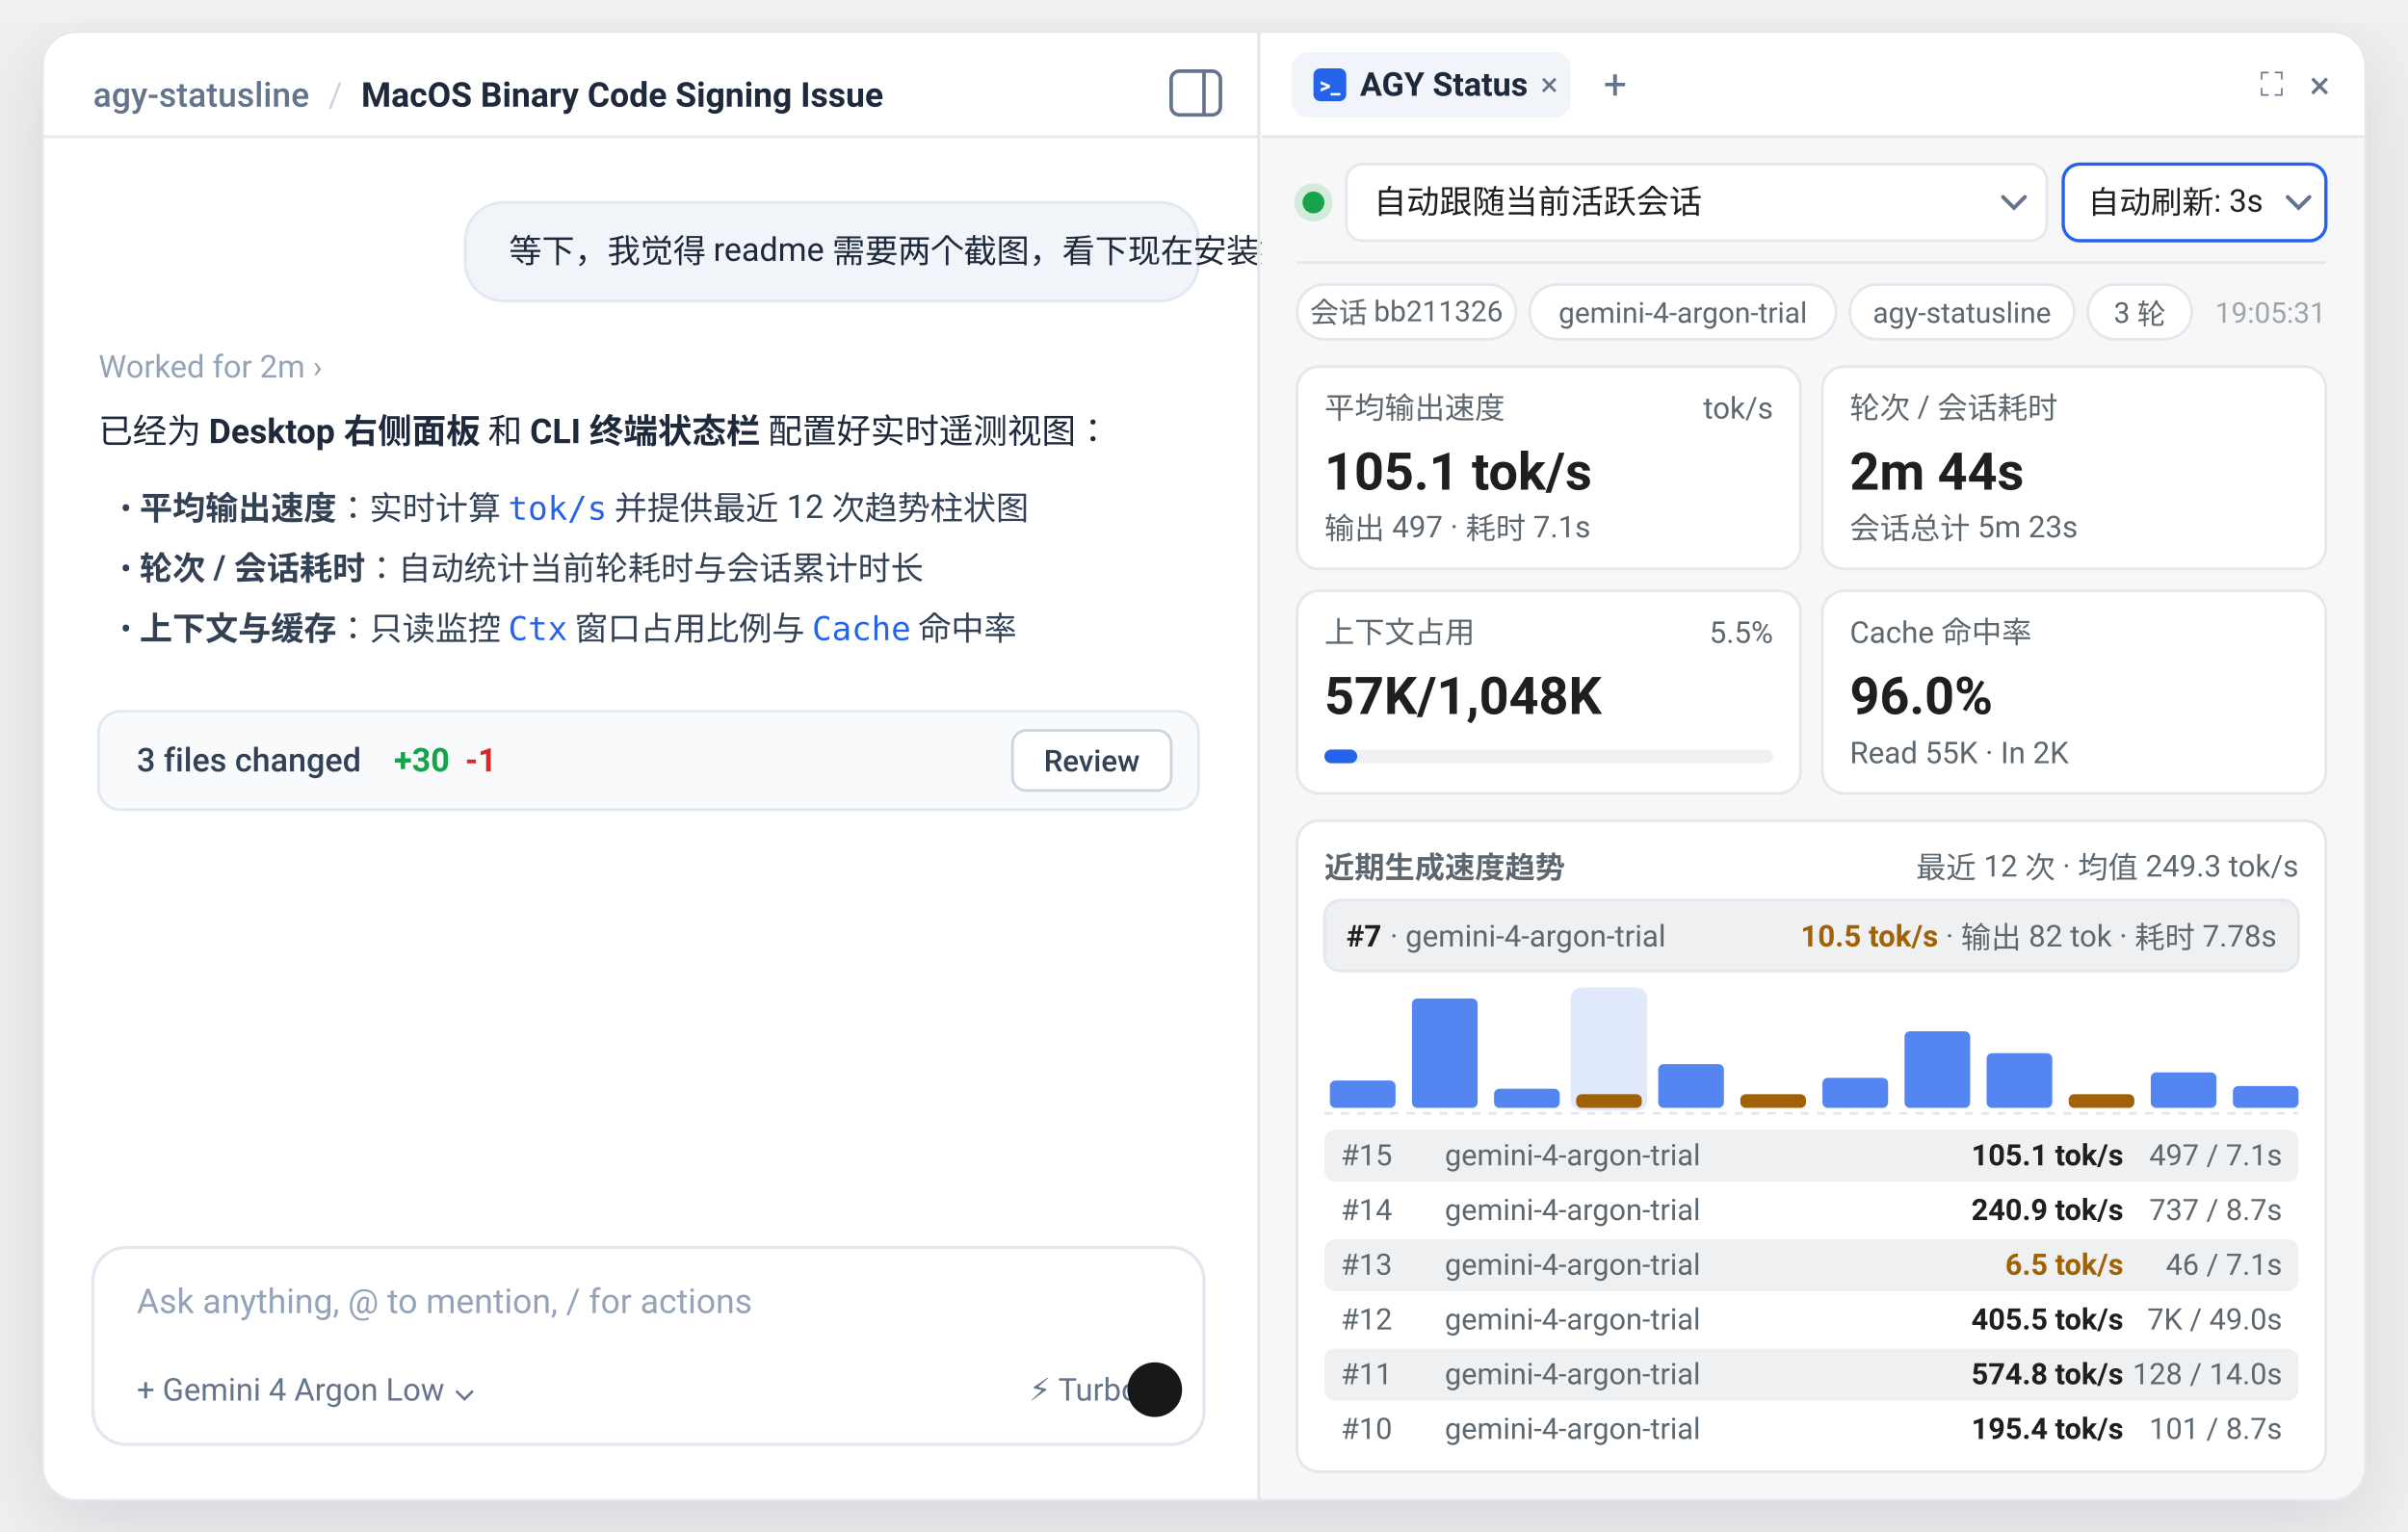
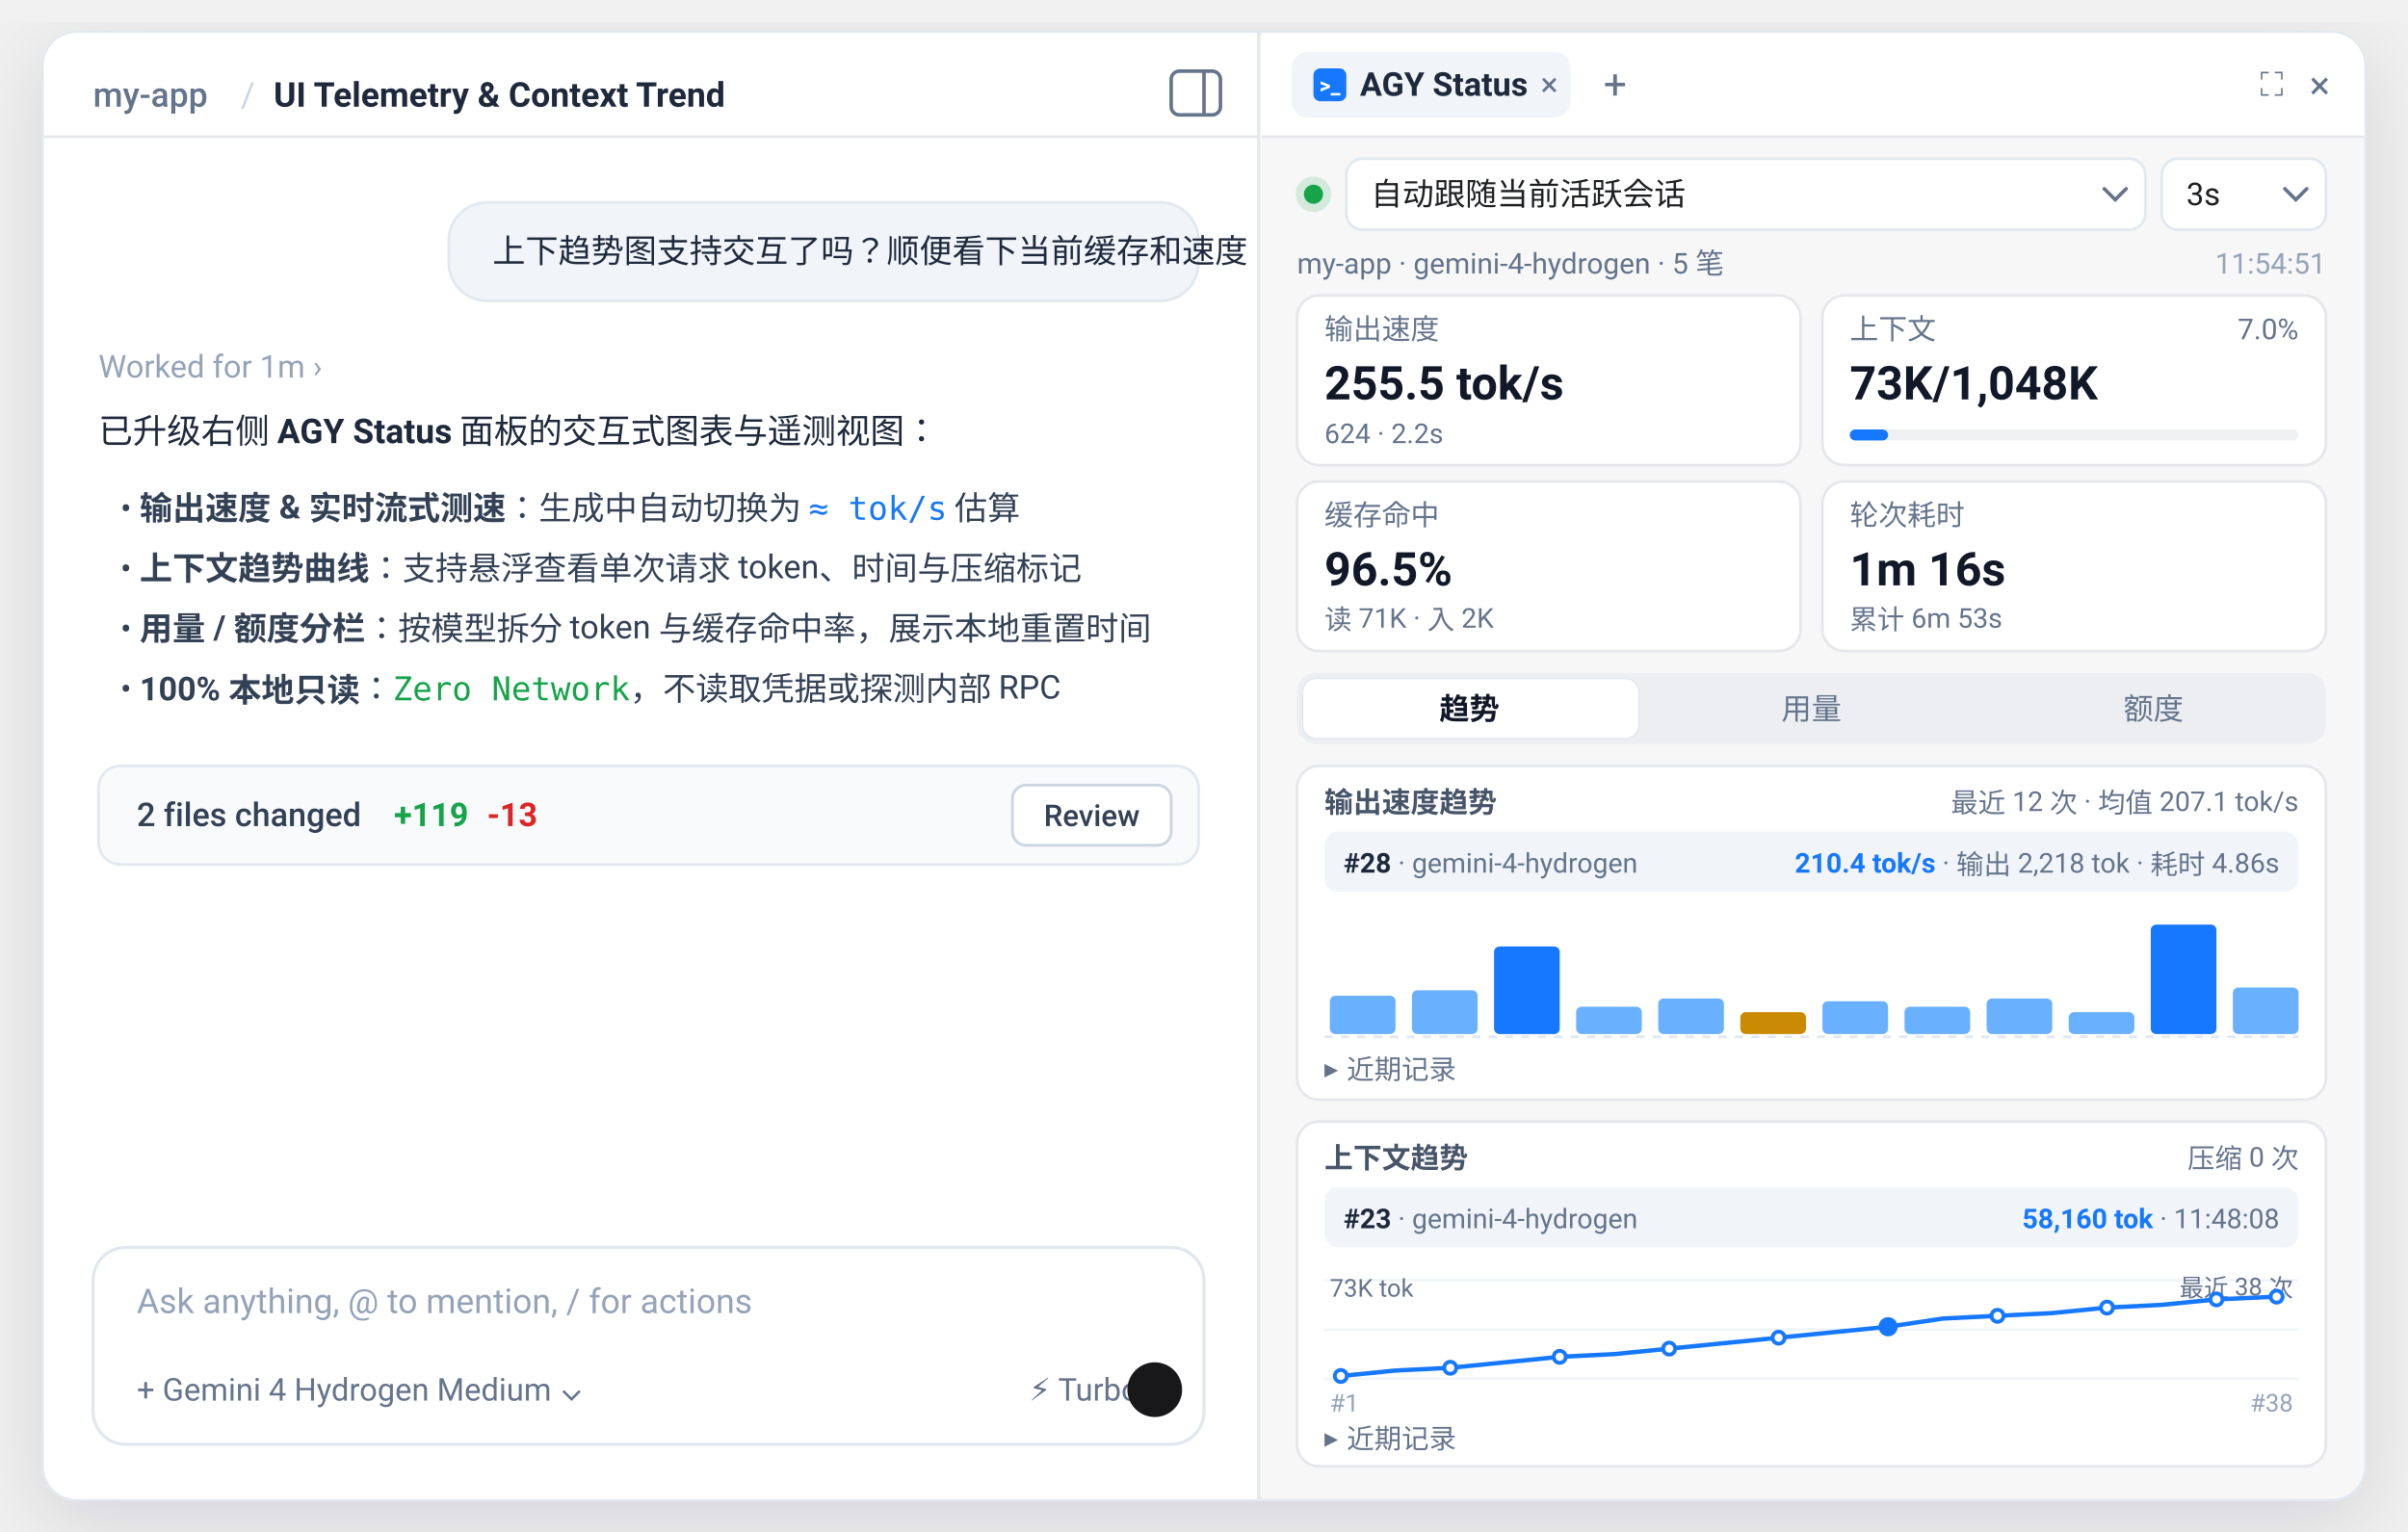
- <svg xmlns="http://www.w3.org/2000/svg" viewBox="0 0 880 560" width="880" height="560" font-family="-apple-system, BlinkMacSystemFont, 'Segoe UI', Roboto, Helvetica, Arial, sans-serif">
+ <svg xmlns="http://www.w3.org/2000/svg" viewBox="0 0 880 560" width="880" height="560" font-family="-apple-system, BlinkMacSystemFont, 'Segoe UI', Roboto, Helvetica, Arial, 'PingFang SC', sans-serif">
  <defs>
    <filter id="windowShadow" x="-4%" y="-4%" width="108%" height="108%">
      <feDropShadow dx="0" dy="8" stdDeviation="14" flood-color="#0f172a" flood-opacity="0.12" />
    </filter>
    <clipPath id="windowClip">
      <rect x="16" y="12" width="848" height="536" rx="12" />
    </clipPath>
  </defs>
  <rect x="16" y="12" width="848" height="536" rx="12" fill="#ffffff" stroke="#e2e8f0" stroke-width="1.5" filter="url(#windowShadow)" />
  <g clip-path="url(#windowClip)">
    <rect x="16" y="12" width="444" height="536" fill="#ffffff" />
    <g transform="translate(34, 24)">
-       <text x="0" y="15" fill="#64748b" font-size="12.5" font-weight="500">agy-statusline</text>
-       <text x="86" y="15" fill="#cbd5e1" font-size="12.5">/</text>
-       <text x="98" y="15" fill="#1e293b" font-size="12.5" font-weight="600">MacOS Binary Code Signing Issue</text>
+       <text x="0" y="15" fill="#64748b" font-size="12.5" font-weight="500">my-app</text>
+       <text x="54" y="15" fill="#cbd5e1" font-size="12.5">/</text>
+       <text x="66" y="15" fill="#1e293b" font-size="12.5" font-weight="600">UI Telemetry &amp; Context Trend</text>
      <rect x="394" y="2" width="18" height="16" rx="3" fill="none" stroke="#64748b" stroke-width="1.3" />
      <line x1="406" y1="2" x2="406" y2="18" stroke="#64748b" stroke-width="1.3" />
    </g>
    <line x1="16" y1="50" x2="460" y2="50" stroke="#e5e7eb" stroke-width="1" />
    <g transform="translate(36, 74)">
-       <rect x="134" y="0" width="268" height="36" rx="14" fill="#f1f5f9" stroke="#e2e8f0" stroke-width="1" />
-       <text x="150" y="22" fill="#1e293b" font-size="12">等下，我觉得 readme 需要两个截图，看下现在安装好了是啥样的</text>
-       <text x="0" y="64" fill="#94a3b8" font-size="11.5">Worked for 2m  ›</text>
-       <text x="0" y="88" fill="#1e293b" font-size="12.5">已经为 <tspan font-weight="600">Desktop 右侧面板</tspan> 和 <tspan font-weight="600">CLI 终端状态栏</tspan> 配置好实时遥测视图：</text>
-       <text x="8" y="116" fill="#334155" font-size="12">• <tspan font-weight="600">平均输出速度</tspan>：实时计算 <tspan font-family="ui-monospace, SFMono-Regular, Menlo, monospace" fill="#2563eb">tok/s</tspan> 并提供最近 12 次趋势柱状图</text>
-       <text x="8" y="138" fill="#334155" font-size="12">• <tspan font-weight="600">轮次 / 会话耗时</tspan>：自动统计当前轮耗时与会话累计时长</text>
-       <text x="8" y="160" fill="#334155" font-size="12">• <tspan font-weight="600">上下文与缓存</tspan>：只读监控 <tspan font-family="ui-monospace, SFMono-Regular, Menlo, monospace" fill="#2563eb">Ctx</tspan> 窗口占用比例与 <tspan font-family="ui-monospace, SFMono-Regular, Menlo, monospace" fill="#2563eb">Cache</tspan> 命中率</text>
-       <rect x="0" y="186" width="402" height="36" rx="8" fill="#f8fafc" stroke="#e2e8f0" stroke-width="1" />
-       <text x="14" y="208" fill="#334155" font-size="12" font-weight="500">3 files changed</text>
-       <text x="108" y="208" fill="#16a34a" font-size="12" font-weight="600">+30</text>
-       <text x="134" y="208" fill="#dc2626" font-size="12" font-weight="600">-1</text>
-       <rect x="334" y="193" width="58" height="22" rx="5" fill="#ffffff" stroke="#cbd5e1" stroke-width="1" />
-       <text x="363" y="208" fill="#334155" font-size="11" font-weight="500" text-anchor="middle">Review</text>
+       <rect x="128" y="0" width="274" height="36" rx="14" fill="#f1f5f9" stroke="#e2e8f0" stroke-width="1" />
+       <text x="144" y="22" fill="#1e293b" font-size="12">上下趋势图支持交互了吗？顺便看下当前缓存和速度</text>
+       <text x="0" y="64" fill="#94a3b8" font-size="11.5">Worked for 1m  ›</text>
+       <text x="0" y="88" fill="#1e293b" font-size="12.5">已升级右侧 <tspan font-weight="600">AGY Status</tspan> 面板的交互式图表与遥测视图：</text>
+       <text x="8" y="116" fill="#334155" font-size="12">• <tspan font-weight="600">输出速度 &amp; 实时流式测速</tspan>：生成中自动切换为 <tspan font-family="ui-monospace, SFMono-Regular, Menlo, monospace" fill="#1677ff">≈ tok/s</tspan> 估算</text>
+       <text x="8" y="138" fill="#334155" font-size="12">• <tspan font-weight="600">上下文趋势曲线</tspan>：支持悬浮查看单次请求 token、时间与压缩标记</text>
+       <text x="8" y="160" fill="#334155" font-size="12">• <tspan font-weight="600">用量 / 额度分栏</tspan>：按模型拆分 token 与缓存命中率，展示本地重置时间</text>
+       <text x="8" y="182" fill="#334155" font-size="12">• <tspan font-weight="600">100% 本地只读</tspan>：<tspan font-family="ui-monospace, SFMono-Regular, Menlo, monospace" fill="#16a34a">Zero Network</tspan>，不读取凭据或探测内部 RPC</text>
+       <rect x="0" y="206" width="402" height="36" rx="8" fill="#f8fafc" stroke="#e2e8f0" stroke-width="1" />
+       <text x="14" y="228" fill="#334155" font-size="12" font-weight="500">2 files changed</text>
+       <text x="108" y="228" fill="#16a34a" font-size="12" font-weight="600">+119</text>
+       <text x="142" y="228" fill="#dc2626" font-size="12" font-weight="600">-13</text>
+       <rect x="334" y="213" width="58" height="22" rx="5" fill="#ffffff" stroke="#cbd5e1" stroke-width="1" />
+       <text x="363" y="228" fill="#334155" font-size="11" font-weight="500" text-anchor="middle">Review</text>
    </g>
    <g transform="translate(34, 456)">
      <rect x="0" y="0" width="406" height="72" rx="12" fill="#ffffff" stroke="#e2e8f0" stroke-width="1.2" />
      <text x="16" y="24" fill="#94a3b8" font-size="12.5">Ask anything, @ to mention, / for actions</text>
-       <text x="16" y="56" fill="#64748b" font-size="11.5">+   Gemini 4 Argon Low  ⌄</text>
+       <text x="16" y="56" fill="#64748b" font-size="11.5">+   Gemini 4 Hydrogen Medium  ⌄</text>
      <text x="342" y="56" fill="#64748b" font-size="11.5">⚡ Turbo ⌄</text>
      <circle cx="388" cy="52" r="10" fill="#18181b" />
    </g>
    <line x1="460" y1="12" x2="460" y2="548" stroke="#e5e7eb" stroke-width="1.2" />
    <rect x="461" y="12" width="403" height="536" fill="#f7f7f8" />
    <rect x="461" y="12" width="403" height="38" fill="#ffffff" />
    <line x1="461" y1="50" x2="864" y2="50" stroke="#e5e7eb" stroke-width="1" />
    <g transform="translate(472, 19)">
      <rect x="0" y="0" width="102" height="24" rx="6" fill="#f1f5f9" />
-       <rect x="8" y="6" width="12" height="12" rx="2.5" fill="#2563eb" />
+       <rect x="8" y="6" width="12" height="12" rx="2.5" fill="#1677ff" />
      <text x="14" y="15" fill="#ffffff" font-size="8" font-weight="700" text-anchor="middle">&gt;_</text>
      <text x="25" y="16" fill="#1e293b" font-size="12" font-weight="600">AGY Status</text>
      <text x="91" y="16" fill="#64748b" font-size="12">×</text>
      <text x="114" y="17" fill="#64748b" font-size="15">+</text>
    </g>
    <text x="826" y="35" fill="#64748b" font-size="12">⛶</text>
    <text x="844" y="36" fill="#64748b" font-size="14">×</text>
-     <g transform="translate(474, 60)">
-       <circle cx="6" cy="14" r="4" fill="#16a34a" />
-       <circle cx="6" cy="14" r="7" fill="#16a34a" fill-opacity="0.16" />
-       <rect x="18" y="0" width="256" height="28" rx="6" fill="#ffffff" stroke="#e2e8f0" stroke-width="1" />
-       <text x="28" y="18" fill="#1d1f21" font-size="12">自动跟随当前活跃会话</text>
-       <path d="M258 12 L262 16 L266 12" fill="none" stroke="#64748b" stroke-width="1.4" stroke-linecap="round" />
-       <rect x="280" y="0" width="96" height="28" rx="6" fill="#ffffff" stroke="#2563eb" stroke-width="1.2" />
-       <text x="289" y="18" fill="#1d1f21" font-size="11.5">自动刷新: 3s</text>
-       <path d="M362 12 L366 16 L370 12" fill="none" stroke="#64748b" stroke-width="1.4" stroke-linecap="round" />
-       <line x1="0" y1="36" x2="376" y2="36" stroke="#e5e7eb" stroke-width="1" />
-       <g transform="translate(0, 44)">
-         <rect x="0" y="0" width="80" height="20" rx="10" fill="#ffffff" stroke="#e2e8f0" stroke-width="1" />
-         <text x="40" y="14" fill="#5d676f" font-size="10.5" text-anchor="middle">会话 bb211326</text>
-         <rect x="85" y="0" width="112" height="20" rx="10" fill="#ffffff" stroke="#e2e8f0" stroke-width="1" />
-         <text x="141" y="14" fill="#5d676f" font-size="10.5" text-anchor="middle">gemini-4-argon-trial</text>
-         <rect x="202" y="0" width="82" height="20" rx="10" fill="#ffffff" stroke="#e2e8f0" stroke-width="1" />
-         <text x="243" y="14" fill="#5d676f" font-size="10.5" text-anchor="middle">agy-statusline</text>
-         <rect x="289" y="0" width="38" height="20" rx="10" fill="#ffffff" stroke="#e2e8f0" stroke-width="1" />
-         <text x="308" y="14" fill="#5d676f" font-size="10.5" text-anchor="middle">3 轮</text>
-         <text x="376" y="14" fill="#9da5ab" font-size="10.5" text-anchor="end">19:05:31</text>
+     <g transform="translate(474, 58)">
+       <circle cx="6" cy="13" r="3.5" fill="#16a34a" />
+       <circle cx="6" cy="13" r="6.5" fill="#16a34a" fill-opacity="0.16" />
+       <rect x="18" y="0" width="292" height="26" rx="6" fill="#ffffff" stroke="#e2e8f0" stroke-width="1" />
+       <text x="27" y="17" fill="#1d1f21" font-size="11.5">自动跟随当前活跃会话</text>
+       <path d="M295 11 L299 15 L303 11" fill="none" stroke="#64748b" stroke-width="1.3" stroke-linecap="round" />
+       <rect x="316" y="0" width="60" height="26" rx="6" fill="#ffffff" stroke="#e2e8f0" stroke-width="1" />
+       <text x="325" y="17" fill="#1d1f21" font-size="11.5">3s</text>
+       <path d="M361 11 L365 15 L369 11" fill="none" stroke="#64748b" stroke-width="1.3" stroke-linecap="round" />
+       <text x="0" y="42" fill="#64748b" font-size="10.5">my-app · gemini-4-hydrogen · 5 笔</text>
+       <text x="376" y="42" fill="#94a3b8" font-size="10.5" text-anchor="end">11:54:51</text>
+       <g transform="translate(0, 50)">
+         <rect x="0" y="0" width="184" height="62" rx="8" fill="#ffffff" stroke="#e5e7eb" stroke-width="1" />
+         <text x="10" y="16" fill="#64748b" font-size="10.5">输出速度</text>
+         <text x="10" y="38" fill="#111827" font-size="17" font-weight="700">255.5 tok/s</text>
+         <text x="10" y="54" fill="#64748b" font-size="10">624 · 2.2s</text>
+         <rect x="192" y="0" width="184" height="62" rx="8" fill="#ffffff" stroke="#e5e7eb" stroke-width="1" />
+         <text x="202" y="16" fill="#64748b" font-size="10.5">上下文</text>
+         <text x="366" y="16" fill="#64748b" font-size="10.5" text-anchor="end">7.0%</text>
+         <text x="202" y="38" fill="#111827" font-size="17" font-weight="700">73K/1,048K</text>
+         <rect x="202" y="49" width="164" height="4" rx="2" fill="#eff0f1" />
+         <rect x="202" y="49" width="14" height="4" rx="2" fill="#1677ff" />
+         <rect x="0" y="68" width="184" height="62" rx="8" fill="#ffffff" stroke="#e5e7eb" stroke-width="1" />
+         <text x="10" y="84" fill="#64748b" font-size="10.5">缓存命中</text>
+         <text x="10" y="106" fill="#111827" font-size="17" font-weight="700">96.5%</text>
+         <text x="10" y="122" fill="#64748b" font-size="10">读 71K · 入 2K</text>
+         <rect x="192" y="68" width="184" height="62" rx="8" fill="#ffffff" stroke="#e5e7eb" stroke-width="1" />
+         <text x="202" y="84" fill="#64748b" font-size="10.5">轮次耗时</text>
+         <text x="202" y="106" fill="#111827" font-size="17" font-weight="700">1m 16s</text>
+         <text x="202" y="122" fill="#64748b" font-size="10">累计 6m 53s</text>
      </g>
-       <g transform="translate(0, 74)">
-         <g transform="translate(0, 0)">
-           <rect x="0" y="0" width="184" height="74" rx="8" fill="#ffffff" stroke="#e5e7eb" stroke-width="1" />
-           <text x="10" y="19" fill="#5d676f" font-size="11">平均输出速度</text>
-           <text x="174" y="19" fill="#5d676f" font-size="11" text-anchor="end">tok/s</text>
-           <text x="10" y="45" fill="#1d1f21" font-size="19" font-weight="600">105.1 tok/s</text>
-           <text x="10" y="63" fill="#5d676f" font-size="11">输出 497 · 耗时 7.1s</text>
+       <g transform="translate(0, 188)">
+         <rect x="0" y="0" width="376" height="26" rx="7" fill="#eceef1" />
+         <rect x="2" y="2" width="123" height="22" rx="5" fill="#ffffff" stroke="#e2e8f0" stroke-width="0.6" />
+         <text x="63" y="17" fill="#111827" font-size="11" font-weight="600" text-anchor="middle">趋势</text>
+         <text x="188" y="17" fill="#64748b" font-size="11" text-anchor="middle">用量</text>
+         <text x="313" y="17" fill="#64748b" font-size="11" text-anchor="middle">额度</text>
+       </g>
+       <g transform="translate(0, 222)">
+         <rect x="0" y="0" width="376" height="122" rx="8" fill="#ffffff" stroke="#e5e7eb" stroke-width="1" />
+         <text x="10" y="17" fill="#475569" font-size="10.5" font-weight="600">输出速度趋势</text>
+         <text x="366" y="17" fill="#64748b" font-size="10" text-anchor="end">最近 12 次 · 均值 207.1 tok/s</text>
+         <rect x="10" y="24" width="356" height="22" rx="5" fill="#f1f5f9" />
+         <text x="17" y="39" fill="#1e293b" font-size="10" font-weight="600">#28 <tspan fill="#64748b" font-weight="400">· gemini-4-hydrogen</tspan>
+         </text>
+         <text x="359" y="39" fill="#64748b" font-size="10" text-anchor="end">
+           <tspan fill="#1677ff" font-weight="600">210.4 tok/s</tspan> · 输出 2,218 tok · 耗时 4.86s</text>
+         <g transform="translate(10, 52)">
+           <rect x="2" y="32" width="24" height="14" rx="2" fill="#69b1ff" />
+           <rect x="32" y="30" width="24" height="16" rx="2" fill="#69b1ff" />
+           <rect x="62" y="14" width="24" height="32" rx="2" fill="#1677ff" />
+           <rect x="92" y="36" width="24" height="10" rx="2" fill="#69b1ff" />
+           <rect x="122" y="33" width="24" height="13" rx="2" fill="#69b1ff" />
+           <rect x="152" y="38" width="24" height="8" rx="2" fill="#ca8a04" />
+           <rect x="182" y="34" width="24" height="12" rx="2" fill="#69b1ff" />
+           <rect x="212" y="36" width="24" height="10" rx="2" fill="#69b1ff" />
+           <rect x="242" y="33" width="24" height="13" rx="2" fill="#69b1ff" />
+           <rect x="272" y="38" width="24" height="8" rx="2" fill="#69b1ff" />
+           <rect x="302" y="6" width="24" height="40" rx="2" fill="#1677ff" />
+           <rect x="332" y="29" width="24" height="17" rx="2" fill="#69b1ff" />
+           <line x1="0" y1="47" x2="356" y2="47" stroke="#e2e8f0" stroke-width="1" stroke-dasharray="3 3" />
        </g>
-         <g transform="translate(192, 0)">
-           <rect x="0" y="0" width="184" height="74" rx="8" fill="#ffffff" stroke="#e5e7eb" stroke-width="1" />
-           <text x="10" y="19" fill="#5d676f" font-size="11">轮次 / 会话耗时</text>
-           <text x="10" y="45" fill="#1d1f21" font-size="19" font-weight="600">2m 44s</text>
-           <text x="10" y="63" fill="#5d676f" font-size="11">会话总计 5m 23s</text>
+         <text x="10" y="114" fill="#64748b" font-size="10">▸ 近期记录</text>
+       </g>
+       <g transform="translate(0, 352)">
+         <rect x="0" y="0" width="376" height="126" rx="8" fill="#ffffff" stroke="#e5e7eb" stroke-width="1" />
+         <text x="10" y="17" fill="#475569" font-size="10.5" font-weight="600">上下文趋势</text>
+         <text x="366" y="17" fill="#64748b" font-size="10" text-anchor="end">压缩 0 次</text>
+         <rect x="10" y="24" width="356" height="22" rx="5" fill="#f1f5f9" />
+         <text x="17" y="39" fill="#1e293b" font-size="10" font-weight="600">#23 <tspan fill="#64748b" font-weight="400">· gemini-4-hydrogen</tspan>
+         </text>
+         <text x="359" y="39" fill="#64748b" font-size="10" text-anchor="end">
+           <tspan fill="#1677ff" font-weight="600">58,160 tok</tspan> · 11:48:08</text>
+         <g transform="translate(10, 52)">
+           <line x1="0" y1="6" x2="356" y2="6" stroke="#f1f5f9" stroke-width="1" />
+           <line x1="0" y1="24" x2="356" y2="24" stroke="#f1f5f9" stroke-width="1" />
+           <line x1="0" y1="42" x2="356" y2="42" stroke="#f1f5f9" stroke-width="1" />
+           <text x="2" y="12" fill="#64748b" font-size="9">73K tok</text>
+           <text x="354" y="12" fill="#64748b" font-size="9" text-anchor="end">最近 38 次</text>
+           <polyline fill="none" stroke="#1677ff" stroke-width="1.6" points="6,41 26,39 46,38 66,36 86,34 106,33 126,31 146,29 166,27 186,25 206,23 226,20 246,19 266,18 286,16 306,15 326,13 348,12" />
+           <circle cx="6" cy="41" r="2.2" fill="#ffffff" stroke="#1677ff" stroke-width="1.4" />
+           <circle cx="46" cy="38" r="2.2" fill="#ffffff" stroke="#1677ff" stroke-width="1.4" />
+           <circle cx="86" cy="34" r="2.2" fill="#ffffff" stroke="#1677ff" stroke-width="1.4" />
+           <circle cx="126" cy="31" r="2.2" fill="#ffffff" stroke="#1677ff" stroke-width="1.4" />
+           <circle cx="166" cy="27" r="2.2" fill="#ffffff" stroke="#1677ff" stroke-width="1.4" />
+           <circle cx="206" cy="23" r="3.5" fill="#1677ff" />
+           <circle cx="246" cy="19" r="2.2" fill="#ffffff" stroke="#1677ff" stroke-width="1.4" />
+           <circle cx="286" cy="16" r="2.2" fill="#ffffff" stroke="#1677ff" stroke-width="1.4" />
+           <circle cx="326" cy="13" r="2.2" fill="#ffffff" stroke="#1677ff" stroke-width="1.4" />
+           <circle cx="348" cy="12" r="2.2" fill="#ffffff" stroke="#1677ff" stroke-width="1.4" />
+           <text x="2" y="54" fill="#94a3b8" font-size="9">#1</text>
+           <text x="354" y="54" fill="#94a3b8" font-size="9" text-anchor="end">#38</text>
        </g>
-         <g transform="translate(0, 82)">
-           <rect x="0" y="0" width="184" height="74" rx="8" fill="#ffffff" stroke="#e5e7eb" stroke-width="1" />
-           <text x="10" y="19" fill="#5d676f" font-size="11">上下文占用</text>
-           <text x="174" y="19" fill="#5d676f" font-size="11" text-anchor="end">5.5%</text>
-           <text x="10" y="45" fill="#1d1f21" font-size="19" font-weight="600">57K/1,048K</text>
-           <rect x="10" y="58" width="164" height="5" rx="2.5" fill="#eff0f1" />
-           <rect x="10" y="58" width="12" height="5" rx="2.5" fill="#2563eb" />
-         </g>
-         <g transform="translate(192, 82)">
-           <rect x="0" y="0" width="184" height="74" rx="8" fill="#ffffff" stroke="#e5e7eb" stroke-width="1" />
-           <text x="10" y="19" fill="#5d676f" font-size="11">Cache 命中率</text>
-           <text x="10" y="45" fill="#1d1f21" font-size="19" font-weight="600">96.0%</text>
-           <text x="10" y="63" fill="#5d676f" font-size="11">Read 55K · In 2K</text>
-         </g>
-       </g>
-       <g transform="translate(0, 240)">
-         <rect x="0" y="0" width="376" height="238" rx="8" fill="#ffffff" stroke="#e5e7eb" stroke-width="1" />
-         <text x="10" y="21" fill="#5d676f" font-size="11" font-weight="600">近期生成速度趋势</text>
-         <text x="366" y="21" fill="#5d676f" font-size="11" text-anchor="end">最近 12 次 · 均值 249.3 tok/s</text>
-         <rect x="10" y="29" width="356" height="26" rx="6" fill="#eff0f1" stroke="#e2e8f0" stroke-width="1" />
-         <text x="18" y="46" fill="#1d1f21" font-size="11" font-weight="600">#7</text>
-         <text x="34" y="46" fill="#5d676f" font-size="11">· gemini-4-argon-trial</text>
-         <text x="358" y="46" fill="#5d676f" font-size="11" text-anchor="end">
-           <tspan fill="#a16207" font-weight="600">10.5 tok/s</tspan>
-           <tspan fill="#5d676f"> · 输出 82 tok · 耗时 7.78s</tspan>
-         </text>
-         <g transform="translate(10, 61)">
-           <rect x="2" y="34" width="24" height="10" rx="2" fill="#2563eb" fill-opacity="0.78" />
-           <rect x="32" y="4" width="24" height="40" rx="2" fill="#2563eb" fill-opacity="0.78" />
-           <rect x="62" y="37" width="24" height="7" rx="2" fill="#2563eb" fill-opacity="0.78" />
-           <rect x="90" y="0" width="28" height="45" rx="4" fill="#2563eb" fill-opacity="0.14" />
-           <rect x="92" y="39" width="24" height="5" rx="2" fill="#a16207" />
-           <rect x="122" y="28" width="24" height="16" rx="2" fill="#2563eb" fill-opacity="0.78" />
-           <rect x="152" y="39" width="24" height="5" rx="2" fill="#a16207" />
-           <rect x="182" y="33" width="24" height="11" rx="2" fill="#2563eb" fill-opacity="0.78" />
-           <rect x="212" y="16" width="24" height="28" rx="2" fill="#2563eb" fill-opacity="0.78" />
-           <rect x="242" y="24" width="24" height="20" rx="2" fill="#2563eb" fill-opacity="0.78" />
-           <rect x="272" y="39" width="24" height="5" rx="2" fill="#a16207" />
-           <rect x="302" y="31" width="24" height="13" rx="2" fill="#2563eb" fill-opacity="0.78" />
-           <rect x="332" y="36" width="24" height="8" rx="2" fill="#2563eb" fill-opacity="0.78" />
-           <line x1="0" y1="46" x2="356" y2="46" stroke="#e2e8f0" stroke-width="1" stroke-dasharray="3 3" />
-         </g>
-         <g transform="translate(10, 113)" font-size="10.8">
-           <rect x="0" y="0" width="356" height="19" rx="4" fill="#eff0f1" />
-           <text x="6" y="13" fill="#5d676f">#15</text>
-           <text x="44" y="13" fill="#5d676f">gemini-4-argon-trial</text>
-           <text x="292" y="13" fill="#1d1f21" font-weight="600" text-anchor="end">105.1 tok/s</text>
-           <text x="350" y="13" fill="#5d676f" text-anchor="end">497 / 7.1s</text>
-           <rect x="0" y="20" width="356" height="19" rx="4" fill="transparent" />
-           <text x="6" y="33" fill="#5d676f">#14</text>
-           <text x="44" y="33" fill="#5d676f">gemini-4-argon-trial</text>
-           <text x="292" y="33" fill="#1d1f21" font-weight="600" text-anchor="end">240.9 tok/s</text>
-           <text x="350" y="33" fill="#5d676f" text-anchor="end">737 / 8.7s</text>
-           <rect x="0" y="40" width="356" height="19" rx="4" fill="#eff0f1" />
-           <text x="6" y="53" fill="#5d676f">#13</text>
-           <text x="44" y="53" fill="#5d676f">gemini-4-argon-trial</text>
-           <text x="292" y="53" fill="#a16207" font-weight="600" text-anchor="end">6.5 tok/s</text>
-           <text x="350" y="53" fill="#5d676f" text-anchor="end">46 / 7.1s</text>
-           <rect x="0" y="60" width="356" height="19" rx="4" fill="transparent" />
-           <text x="6" y="73" fill="#5d676f">#12</text>
-           <text x="44" y="73" fill="#5d676f">gemini-4-argon-trial</text>
-           <text x="292" y="73" fill="#1d1f21" font-weight="600" text-anchor="end">405.5 tok/s</text>
-           <text x="350" y="73" fill="#5d676f" text-anchor="end">7K / 49.0s</text>
-           <rect x="0" y="80" width="356" height="19" rx="4" fill="#eff0f1" />
-           <text x="6" y="93" fill="#5d676f">#11</text>
-           <text x="44" y="93" fill="#5d676f">gemini-4-argon-trial</text>
-           <text x="292" y="93" fill="#1d1f21" font-weight="600" text-anchor="end">574.8 tok/s</text>
-           <text x="350" y="93" fill="#5d676f" text-anchor="end">128 / 14.0s</text>
-           <rect x="0" y="100" width="356" height="19" rx="4" fill="transparent" />
-           <text x="6" y="113" fill="#5d676f">#10</text>
-           <text x="44" y="113" fill="#5d676f">gemini-4-argon-trial</text>
-           <text x="292" y="113" fill="#1d1f21" font-weight="600" text-anchor="end">195.4 tok/s</text>
-           <text x="350" y="113" fill="#5d676f" text-anchor="end">101 / 8.7s</text>
-         </g>
+         <text x="10" y="119" fill="#64748b" font-size="10">▸ 近期记录</text>
      </g>
    </g>
  </g>
</svg>
